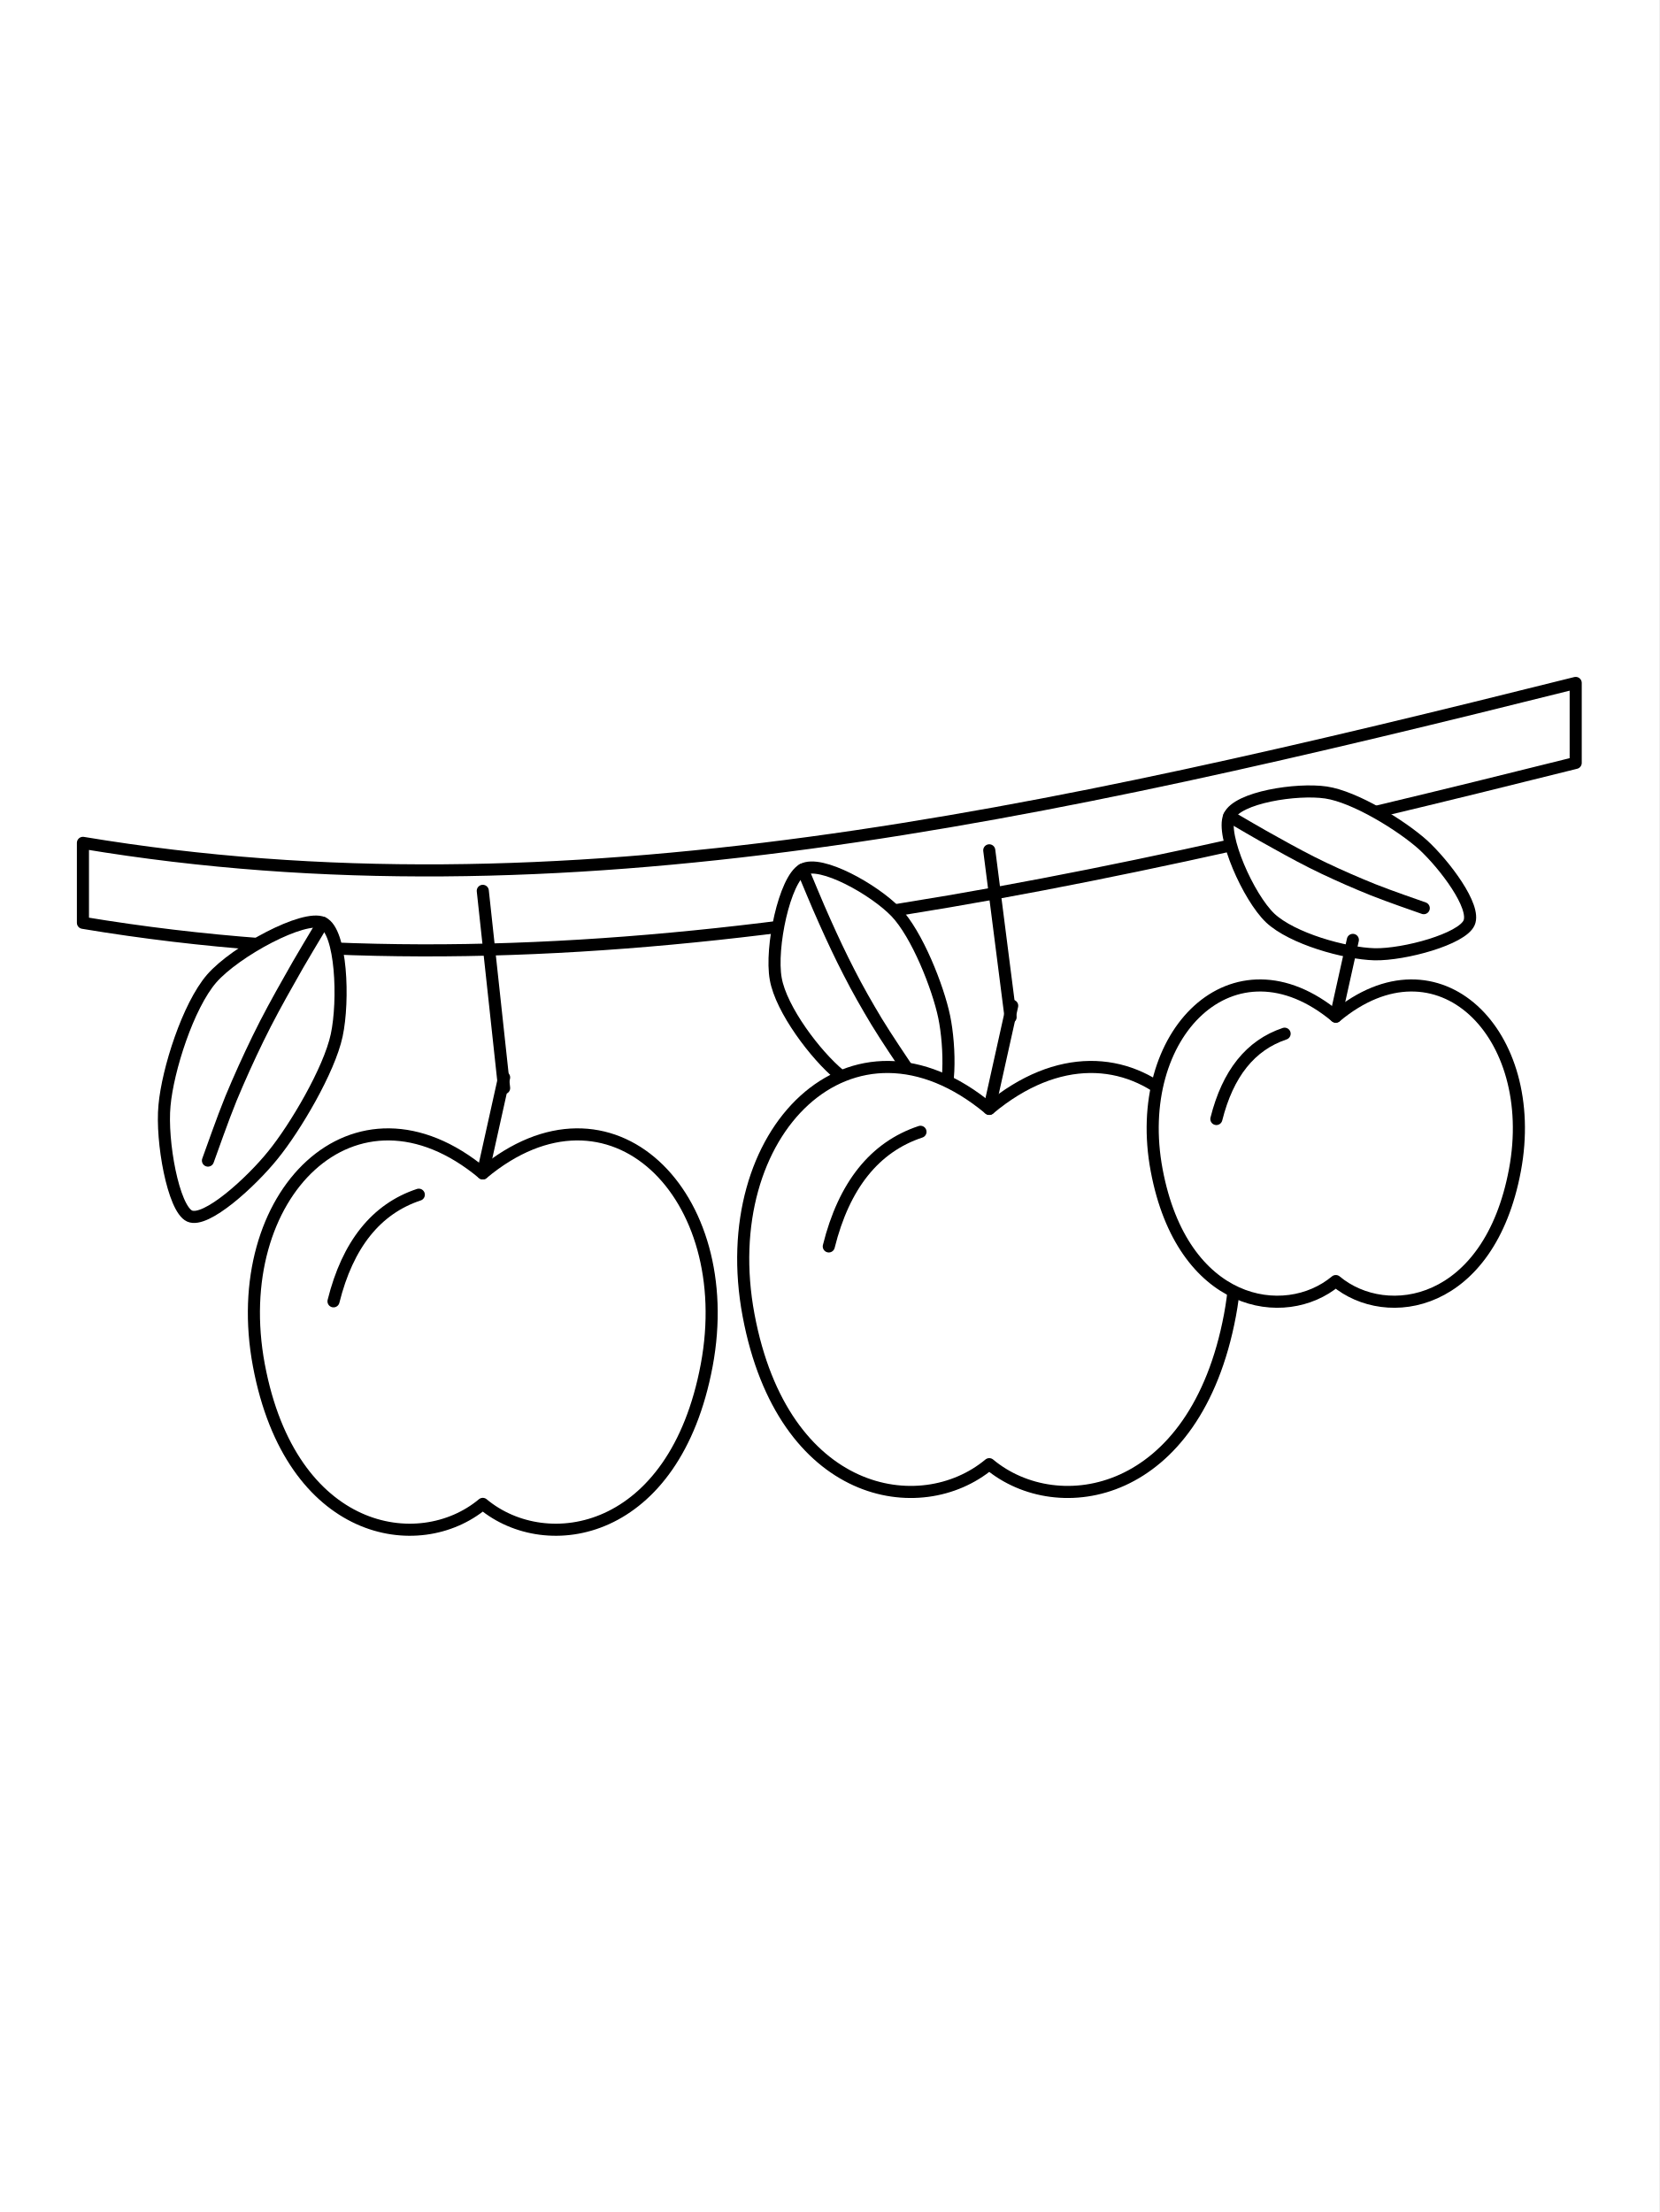
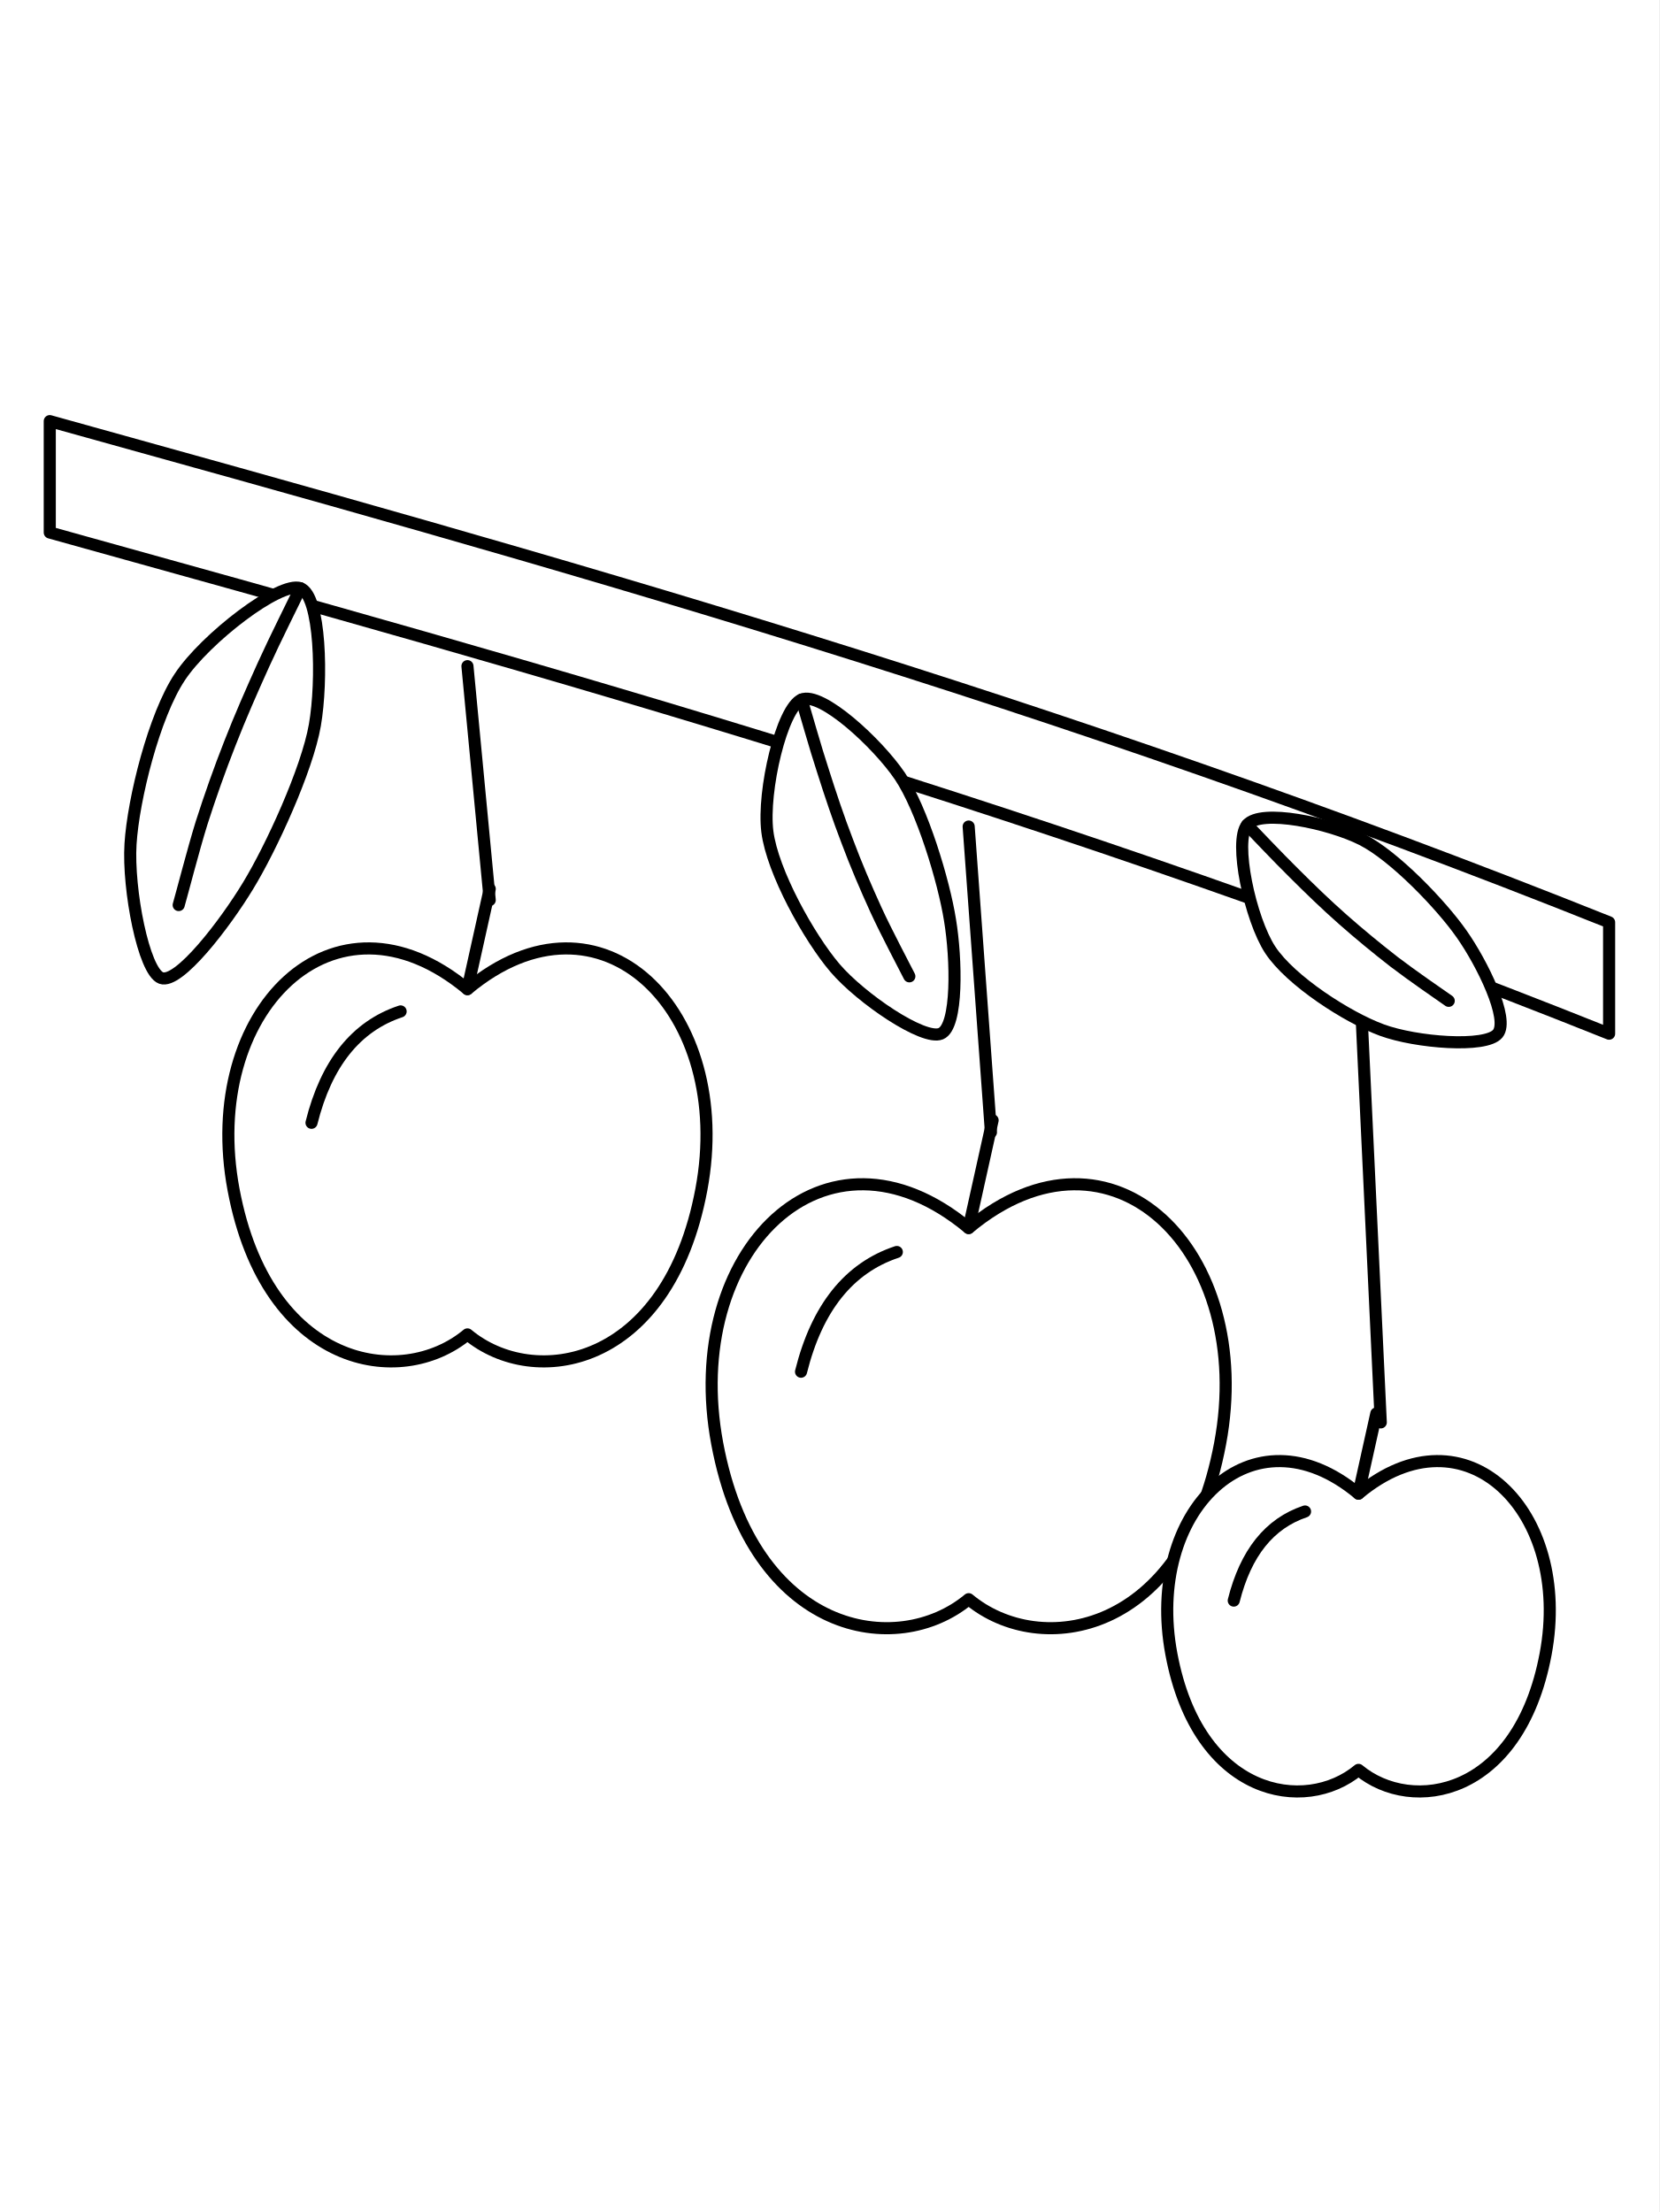
<svg xmlns="http://www.w3.org/2000/svg" version="1.1" viewBox="0 0 600 800" width="5.715in" height="7.62in" role="img" aria-label="Apples on the Branch, a picture to color">
  <rect width="600" height="800" fill="#fff" />
-   <g transform="translate(10.714 189.153) scale(0.964)" fill="#fff" data-bw="white" stroke="#000" stroke-width="4.536" stroke-linecap="round" stroke-linejoin="round">
-     <path d="M20 120 C200 150 380 110 580 60 L580 90 C380 140 200 180 20 150 Z" />
-     <path fill="none" d="M170 138 L178 212" />
-     <path fill="none" d="M360 122.8 L368 185.4" />
-     <path fill="none" d="M490 112.4 L498 159.6" />
-     <path d="M110 150 C103 146.8 77.3 160.6 68.3 170.9 C59.4 181.2 51.8 205.2 50.6 218.5 C49.3 231.9 53.9 257.2 60 260 C66.1 262.8 83.1 247.3 91.3 237.1 C99.6 226.9 112.4 205.3 115.2 192.2 C118 179.1 117 153.2 110 150 Z" />
-     <path fill="none" stroke-width="4.536" d="M110 150 C107.9 153.6 101.4 164.2 97.4 171.5 C93.3 178.7 89.3 186 85.7 193.4 C82.1 200.8 78.7 208.3 75.5 216 C72.4 223.6 68.3 235.4 66.9 239.2" />
-     <path d="M290 130 C283.2 133.8 277.8 159.4 279.9 171 C281.9 182.5 294.9 199.7 303.9 207.1 C312.9 214.4 334.1 223.3 340 220 C345.9 216.7 345.4 196.4 343.1 185.3 C340.8 174.2 332.9 154.2 324.9 145.9 C316.9 137.6 296.8 126.2 290 130 Z" />
-     <path fill="none" stroke-width="4.536" d="M290 130 C291.4 133.3 295.4 143.1 298.3 149.5 C301.2 156 304.2 162.4 307.4 168.6 C310.6 174.9 314.1 181 317.7 187 C321.4 193.1 327.3 201.8 329.3 204.8" />
-     <path d="M450 110 C446.9 117.1 457.2 140.4 465.4 148.2 C473.6 155.9 493.4 161.5 504.6 161.8 C515.8 162 537.3 156.1 540 150 C542.7 143.9 530.8 128.2 522.8 120.8 C514.7 113.5 497.2 102.7 486.3 101.1 C475.4 99.5 453.1 102.9 450 110 Z" />
-     <path fill="none" stroke-width="4.536" d="M450 110 C452.9 111.7 461.7 116.9 467.6 120.1 C473.5 123.4 479.4 126.6 485.5 129.5 C491.6 132.4 497.8 135.1 504 137.6 C510.3 140.1 519.9 143.4 523 144.5" />
-     <path d="M170 244 C122 204 74 252 86 316 C98 380 146 388 170 368 C194 388 242 380 254 316 C266 252 218 204 170 244 Z" />
-     <path fill="none" d="M170 244 L178 208" />
-     <path fill="none" stroke-width="4.536" d="M114 292 C119.3 270.7 130 257.3 146 252" />
-     <path d="M360 219.8 C308.4 176.8 256.8 228.4 269.7 297.2 C282.6 366 334.2 374.6 360 353.1 C385.8 374.6 437.4 366 450.3 297.2 C463.2 228.4 411.6 176.8 360 219.8 Z" />
-     <path fill="none" d="M360 219.8 L368.6 181.1" />
-     <path fill="none" stroke-width="4.536" d="M299.8 271.4 C305.5 248.5 317 234.1 334.2 228.4" />
-     <path d="M490 185.2 C451.6 153.2 413.2 191.6 422.8 242.8 C432.4 294 470.8 300.4 490 284.4 C509.2 300.4 547.6 294 557.2 242.8 C566.8 191.6 528.4 153.2 490 185.2 Z" />
-     <path fill="none" d="M490 185.2 L496.4 156.4" />
-     <path fill="none" stroke-width="4.536" d="M445.2 223.6 C449.5 206.5 458 195.9 470.8 191.6" />
+   <g transform="translate(-2.143 81.818) scale(1.007)" fill="#fff" data-bw="white" stroke="#000" stroke-width="4.343" stroke-linecap="round" stroke-linejoin="round">
+     <path d="M20 70 C200 120 380 170 580 250 L580 290 C380 210 200 160 20 110 Z" />
+     <path fill="none" d="M170 158 L178 242" />
+     <path fill="none" d="M350 215.6 L358 325.4" />
+     <path fill="none" d="M490 260.4 L498 429.6" />
+     <path d="M110 130 C102.7 127.4 75.8 148.1 66.7 161.9 C57.5 175.7 50 205.7 49 221.9 C48 238.1 53.7 267.7 60 270 C66.3 272.3 82.9 250.6 91.2 236.9 C99.5 223.3 112.4 195.2 115.2 179.2 C118 163.2 117.3 132.6 110 130 Z" />
+     <path fill="none" stroke-width="4.343" d="M110 130 C107.8 134.6 100.9 148.3 96.7 157.6 C92.5 166.9 88.4 176.2 84.7 185.7 C81 195.1 77.6 204.7 74.5 214.4 C71.5 224.1 67.7 238.9 66.3 243.8" />
+     <path d="M290 170 C282.9 173 275.9 202.9 277.7 217.4 C279.5 231.8 292.7 255.5 302 266.4 C311.3 277.3 333.8 292.6 340 290 C346.2 287.4 345.6 263 343.3 249.2 C341.1 235.3 333.3 209.4 325.3 197.5 C317.3 185.7 297.1 167 290 170 Z" />
+     <path fill="none" stroke-width="4.343" d="M290 170 C291.3 174.3 294.9 187.2 297.7 195.7 C300.4 204.2 303.2 212.6 306.4 220.9 C309.5 229.2 313 237.4 316.7 245.5 C320.4 253.6 326.7 265.4 328.7 269.4" />
+     <path d="M450 215 C445.1 220.9 451.1 248.9 458.3 259.9 C465.6 271 486.1 284.2 498.4 288.7 C510.6 293.2 535.7 295.2 540 290 C544.3 284.8 534.4 264.7 527.1 254.3 C519.8 243.8 502.9 226.2 491.3 220.3 C479.7 214.4 454.9 209.1 450 215 Z" />
+     <path fill="none" stroke-width="4.343" d="M450 215 C452.8 217.9 461.1 226.7 466.8 232.3 C472.5 238 478.3 243.6 484.3 248.9 C490.3 254.2 496.5 259.3 502.8 264.2 C509.2 269.1 519.1 275.9 522.4 278.2" />
+     <path d="M170 274 C122 234 74 282 86 346 C98 410 146 418 170 398 C194 418 242 410 254 346 C266 282 218 234 170 274 Z" />
+     <path fill="none" d="M170 274 L178 238" />
+     <path fill="none" stroke-width="4.343" d="M114 322 C119.3 300.7 130 287.3 146 282" />
+     <path d="M350 359.8 C298.4 316.8 246.8 368.4 259.7 437.2 C272.6 506 324.2 514.6 350 493.1 C375.8 514.6 427.4 506 440.3 437.2 C453.2 368.4 401.6 316.8 350 359.8 Z" />
+     <path fill="none" d="M350 359.8 L358.6 321.1" />
+     <path fill="none" stroke-width="4.343" d="M289.8 411.4 C295.5 388.5 307 374.1 324.2 368.4" />
+     <path d="M490 455.2 C451.6 423.2 413.2 461.6 422.8 512.8 C432.4 564 470.8 570.4 490 554.4 C509.2 570.4 547.6 564 557.2 512.8 C566.8 461.6 528.4 423.2 490 455.2 Z" />
+     <path fill="none" d="M490 455.2 L496.4 426.4" />
+     <path fill="none" stroke-width="4.343" d="M445.2 493.6 C449.5 476.5 458 465.9 470.8 461.6" />
  </g>
</svg>
